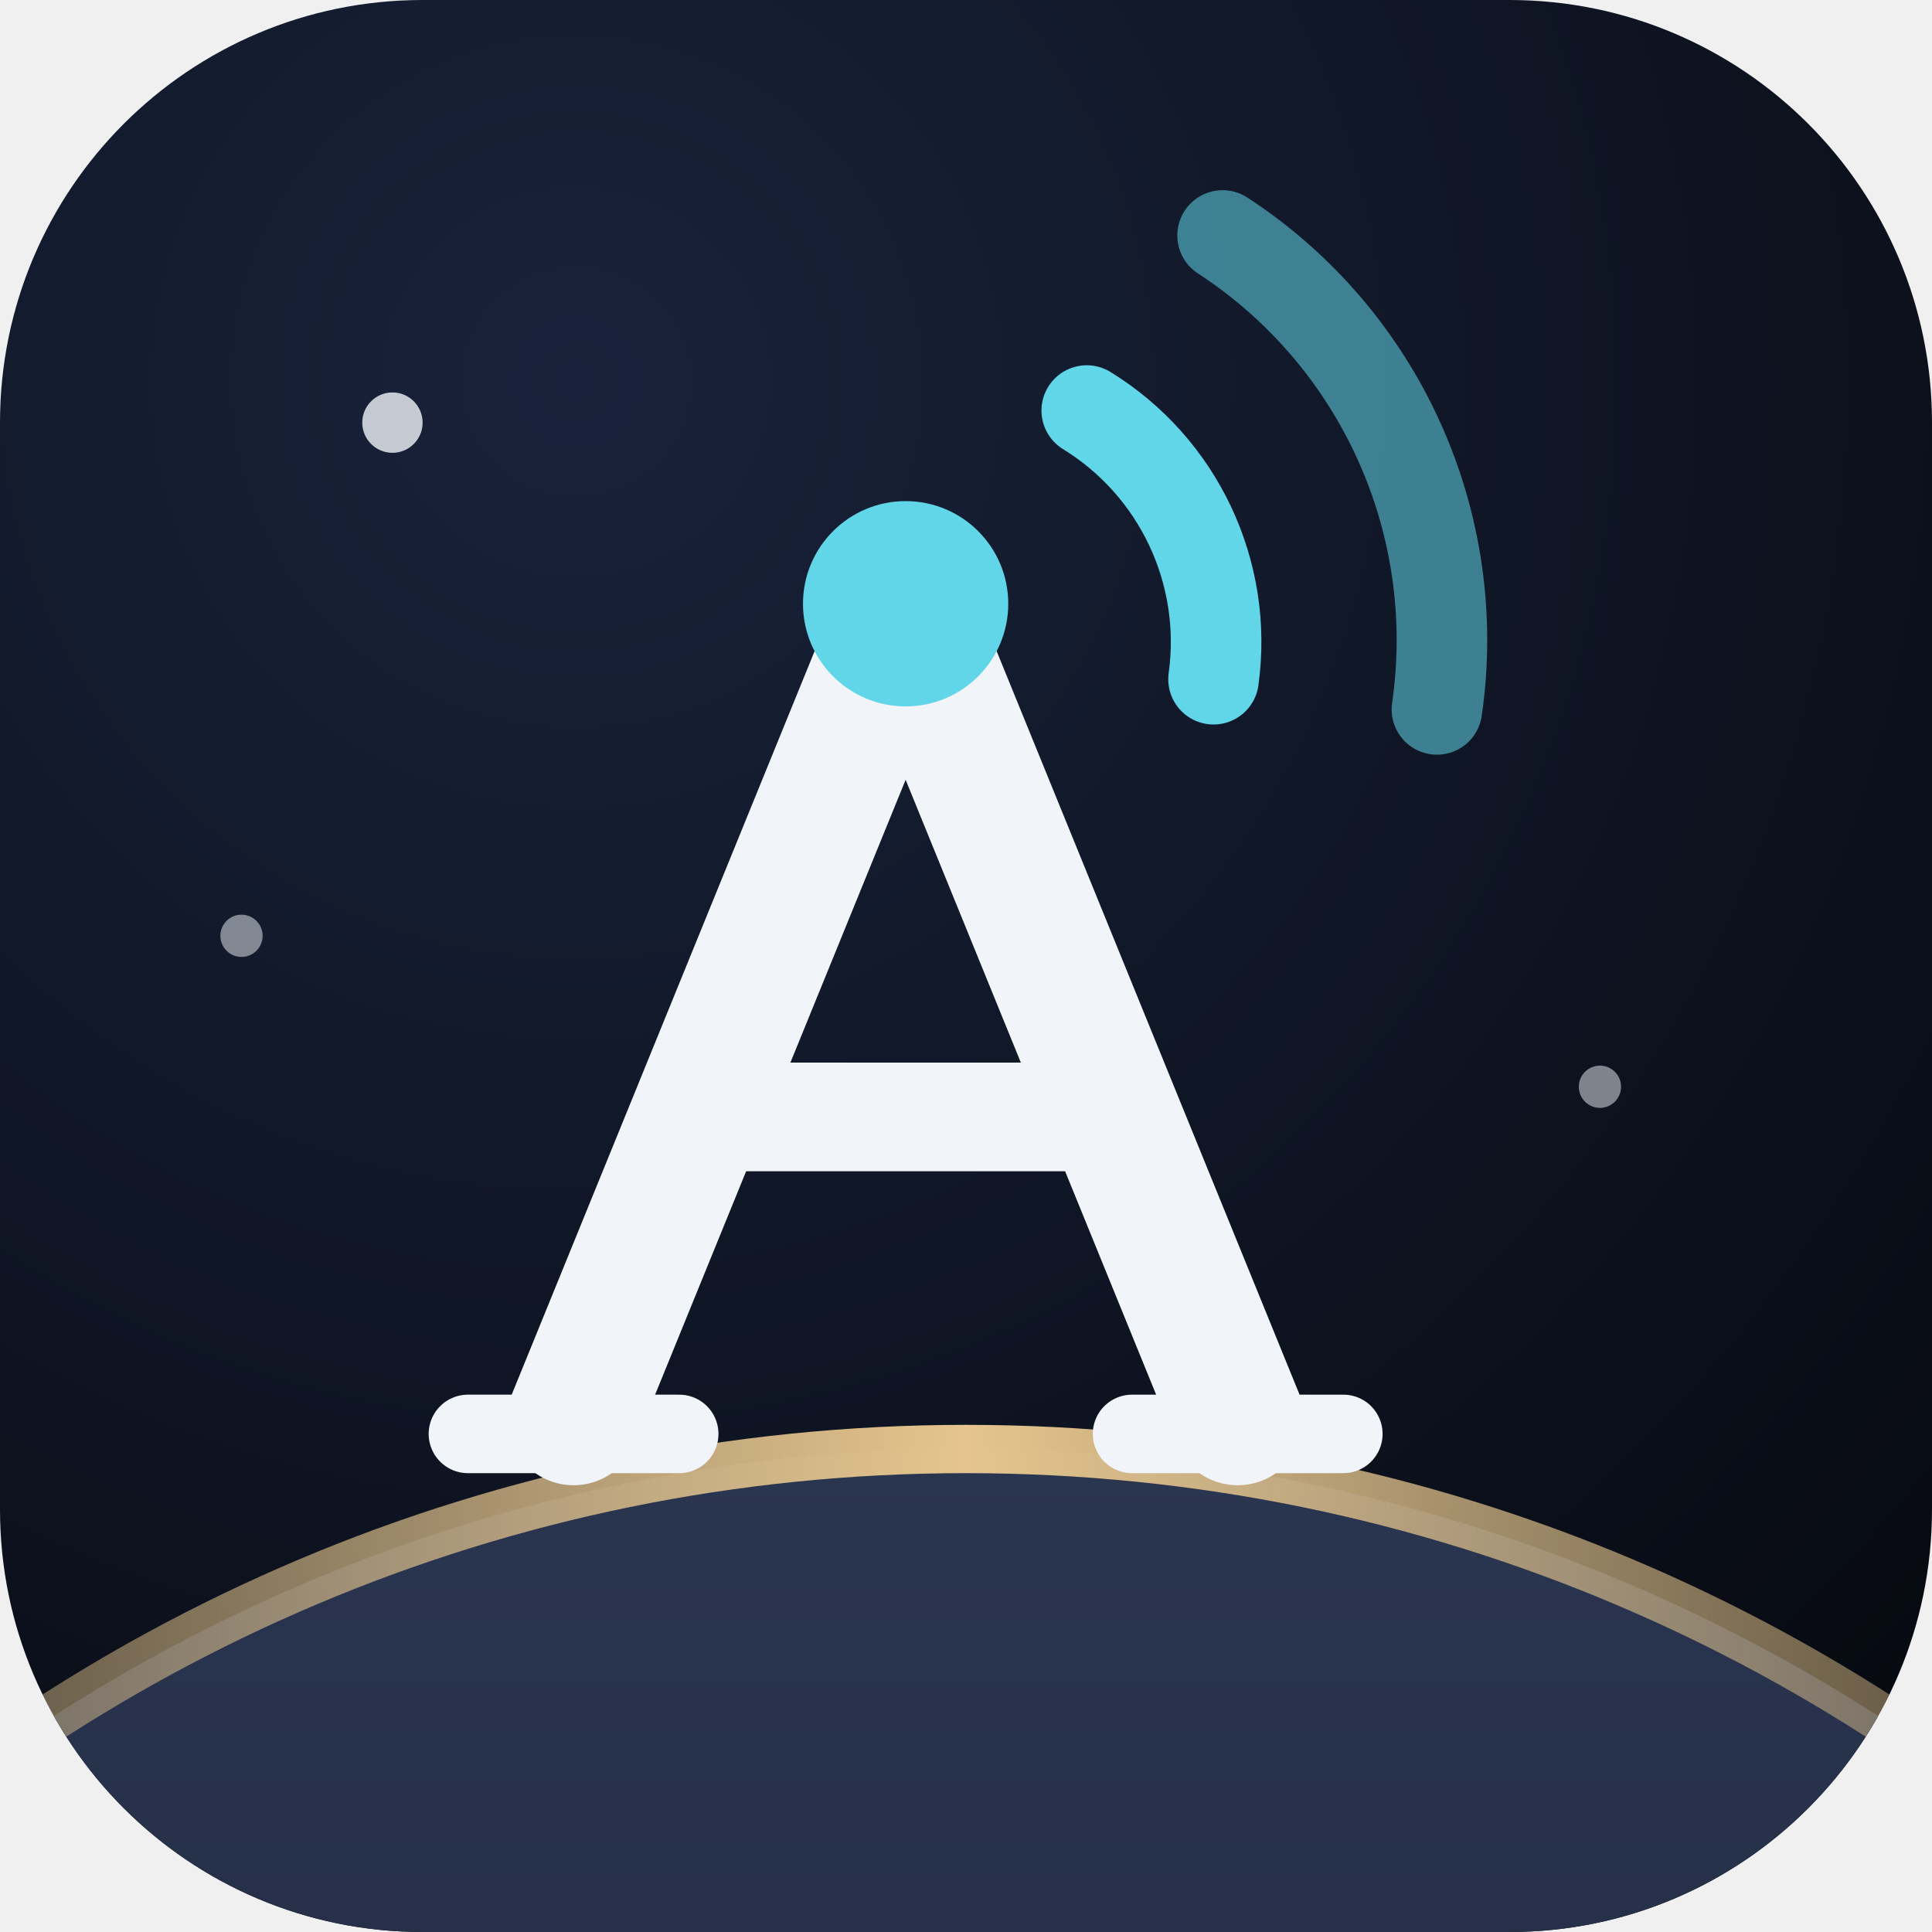
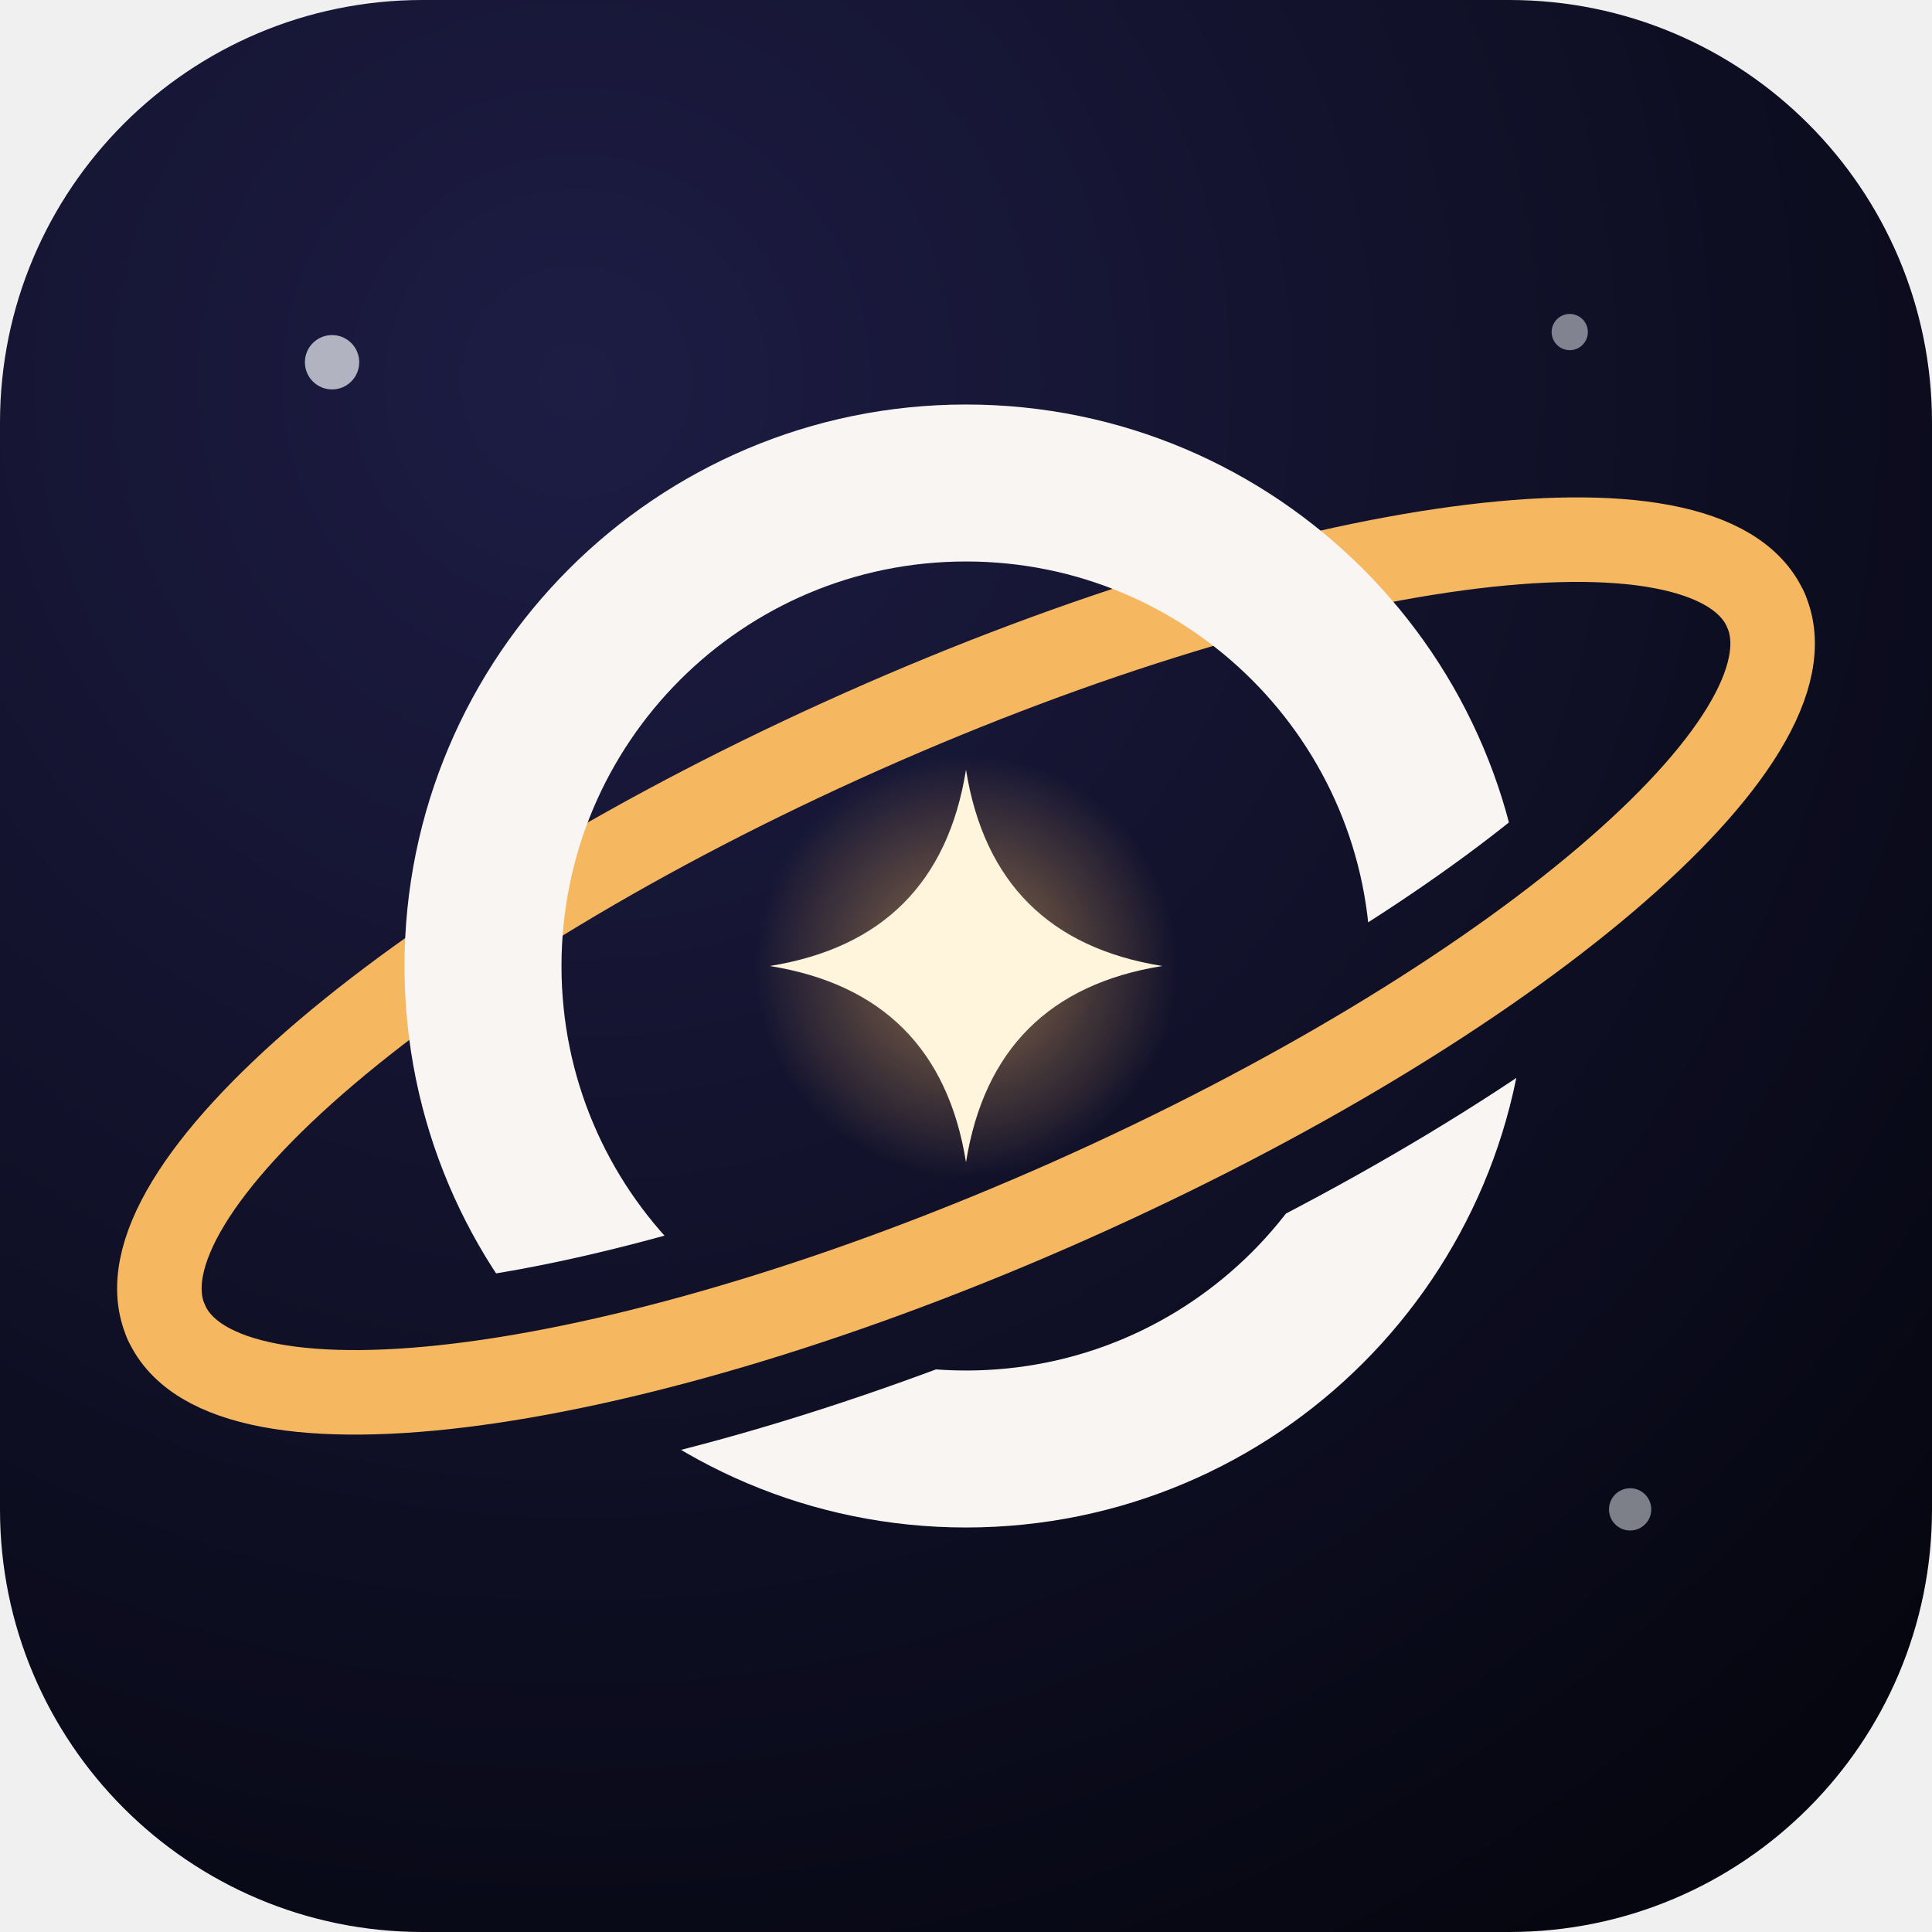
<svg xmlns="http://www.w3.org/2000/svg" viewBox="0 0 64 64">
  <defs>
    <radialGradient id="sky" cx="30%" cy="20%" r="95%">
-       <stop offset="0" stop-color="#18223a" />
-       <stop offset="1" stop-color="#070a11" />
+       <stop offset="0" stop-color="#1d1c44" />
+       <stop offset="1" stop-color="#05060f" />
    </radialGradient>
-     <linearGradient id="ground" x1="0" y1="0" x2="0" y2="1">
-       <stop offset="0" stop-color="#2a3550" />
-       <stop offset="1" stop-color="#0c111c" />
-     </linearGradient>
-     <linearGradient id="rim" x1="0" y1="0" x2="1" y2="0">
-       <stop offset="0" stop-color="#e5c58d" stop-opacity="0" />
-       <stop offset="0.5" stop-color="#e5c58d" />
-       <stop offset="1" stop-color="#e5c58d" stop-opacity="0" />
-     </linearGradient>
+     <radialGradient id="glow">
+       <stop offset="0" stop-color="#f5b860" stop-opacity="0.55" />
+       <stop offset="1" stop-color="#f5b860" stop-opacity="0" />
+     </radialGradient>
+     <mask id="cut">
+       <rect width="64" height="64" fill="#fff" />
+       <path transform="rotate(-24 32 32)" d="M61 32 A29 8.5 0 0 1 3 32" fill="none" stroke="#000" stroke-width="7" />
+     </mask>
    <clipPath id="tile">
      <rect width="64" height="64" rx="14" />
    </clipPath>
  </defs>
  <g clip-path="url(#tile)">
    <rect width="64" height="64" fill="url(#sky)" />
-     <circle cx="13" cy="14" r="1" fill="#f1f5f9" opacity="0.8" />
-     <circle cx="8" cy="31" r="0.7" fill="#f1f5f9" opacity="0.5" />
-     <circle cx="53" cy="36" r="0.7" fill="#f1f5f9" opacity="0.5" />
-     <circle cx="32" cy="104" r="56" fill="url(#ground)" />
-     <circle cx="32" cy="104" r="56" fill="none" stroke="url(#rim)" stroke-width="1.6" />
+     <circle cx="11" cy="12" r="0.9" fill="#f1f5f9" opacity="0.7" />
+     <circle cx="54" cy="50" r="0.7" fill="#f1f5f9" opacity="0.5" />
+     <circle cx="52" cy="11" r="0.6" fill="#f1f5f9" opacity="0.5" />
  </g>
-   <g fill="none" stroke="#f1f5f9" stroke-linecap="round" stroke-linejoin="round">
-     <path d="M19 47 L30 20 L41 47" stroke-width="4.4" />
-     <path d="M23.4 37 H36.6" stroke-width="3.6" />
-     <path d="M15.5 47.5 H22.5 M37.5 47.5 H44.5" stroke-width="2.6" />
+   <g transform="rotate(-24 32 32)" fill="none" stroke="#f5b860" stroke-linecap="round" stroke-width="2.8">
+     <path d="M3 32 A29 8.5 0 0 1 61 32" />
  </g>
-   <g fill="none" stroke="#61d6e8" stroke-linecap="round">
-     <path d="M36 13.6 A9 9 0 0 1 40.2 22.5" stroke-width="3" />
-     <path d="M40.5 7.8 A16 16 0 0 1 47.6 23.5" stroke-width="3" stroke-opacity="0.55" />
+   <circle cx="32" cy="32" r="16" fill="none" stroke="#f8f5f2" stroke-width="5.2" mask="url(#cut)" />
+   <g transform="rotate(-24 32 32)" fill="none" stroke="#f5b860" stroke-linecap="round" stroke-width="2.8">
+     <path d="M61 32 A29 8.5 0 0 1 3 32" />
  </g>
-   <circle cx="30" cy="20" r="3.4" fill="#61d6e8" />
+   <circle cx="32" cy="32" r="7" fill="url(#glow)" />
+   <path d="M32 25.5 Q32.9 31.1 38.5 32 Q32.9 32.9 32 38.5 Q31.1 32.9 25.5 32 Q31.1 31.1 32 25.5Z" fill="#fff4dc" />
</svg>
